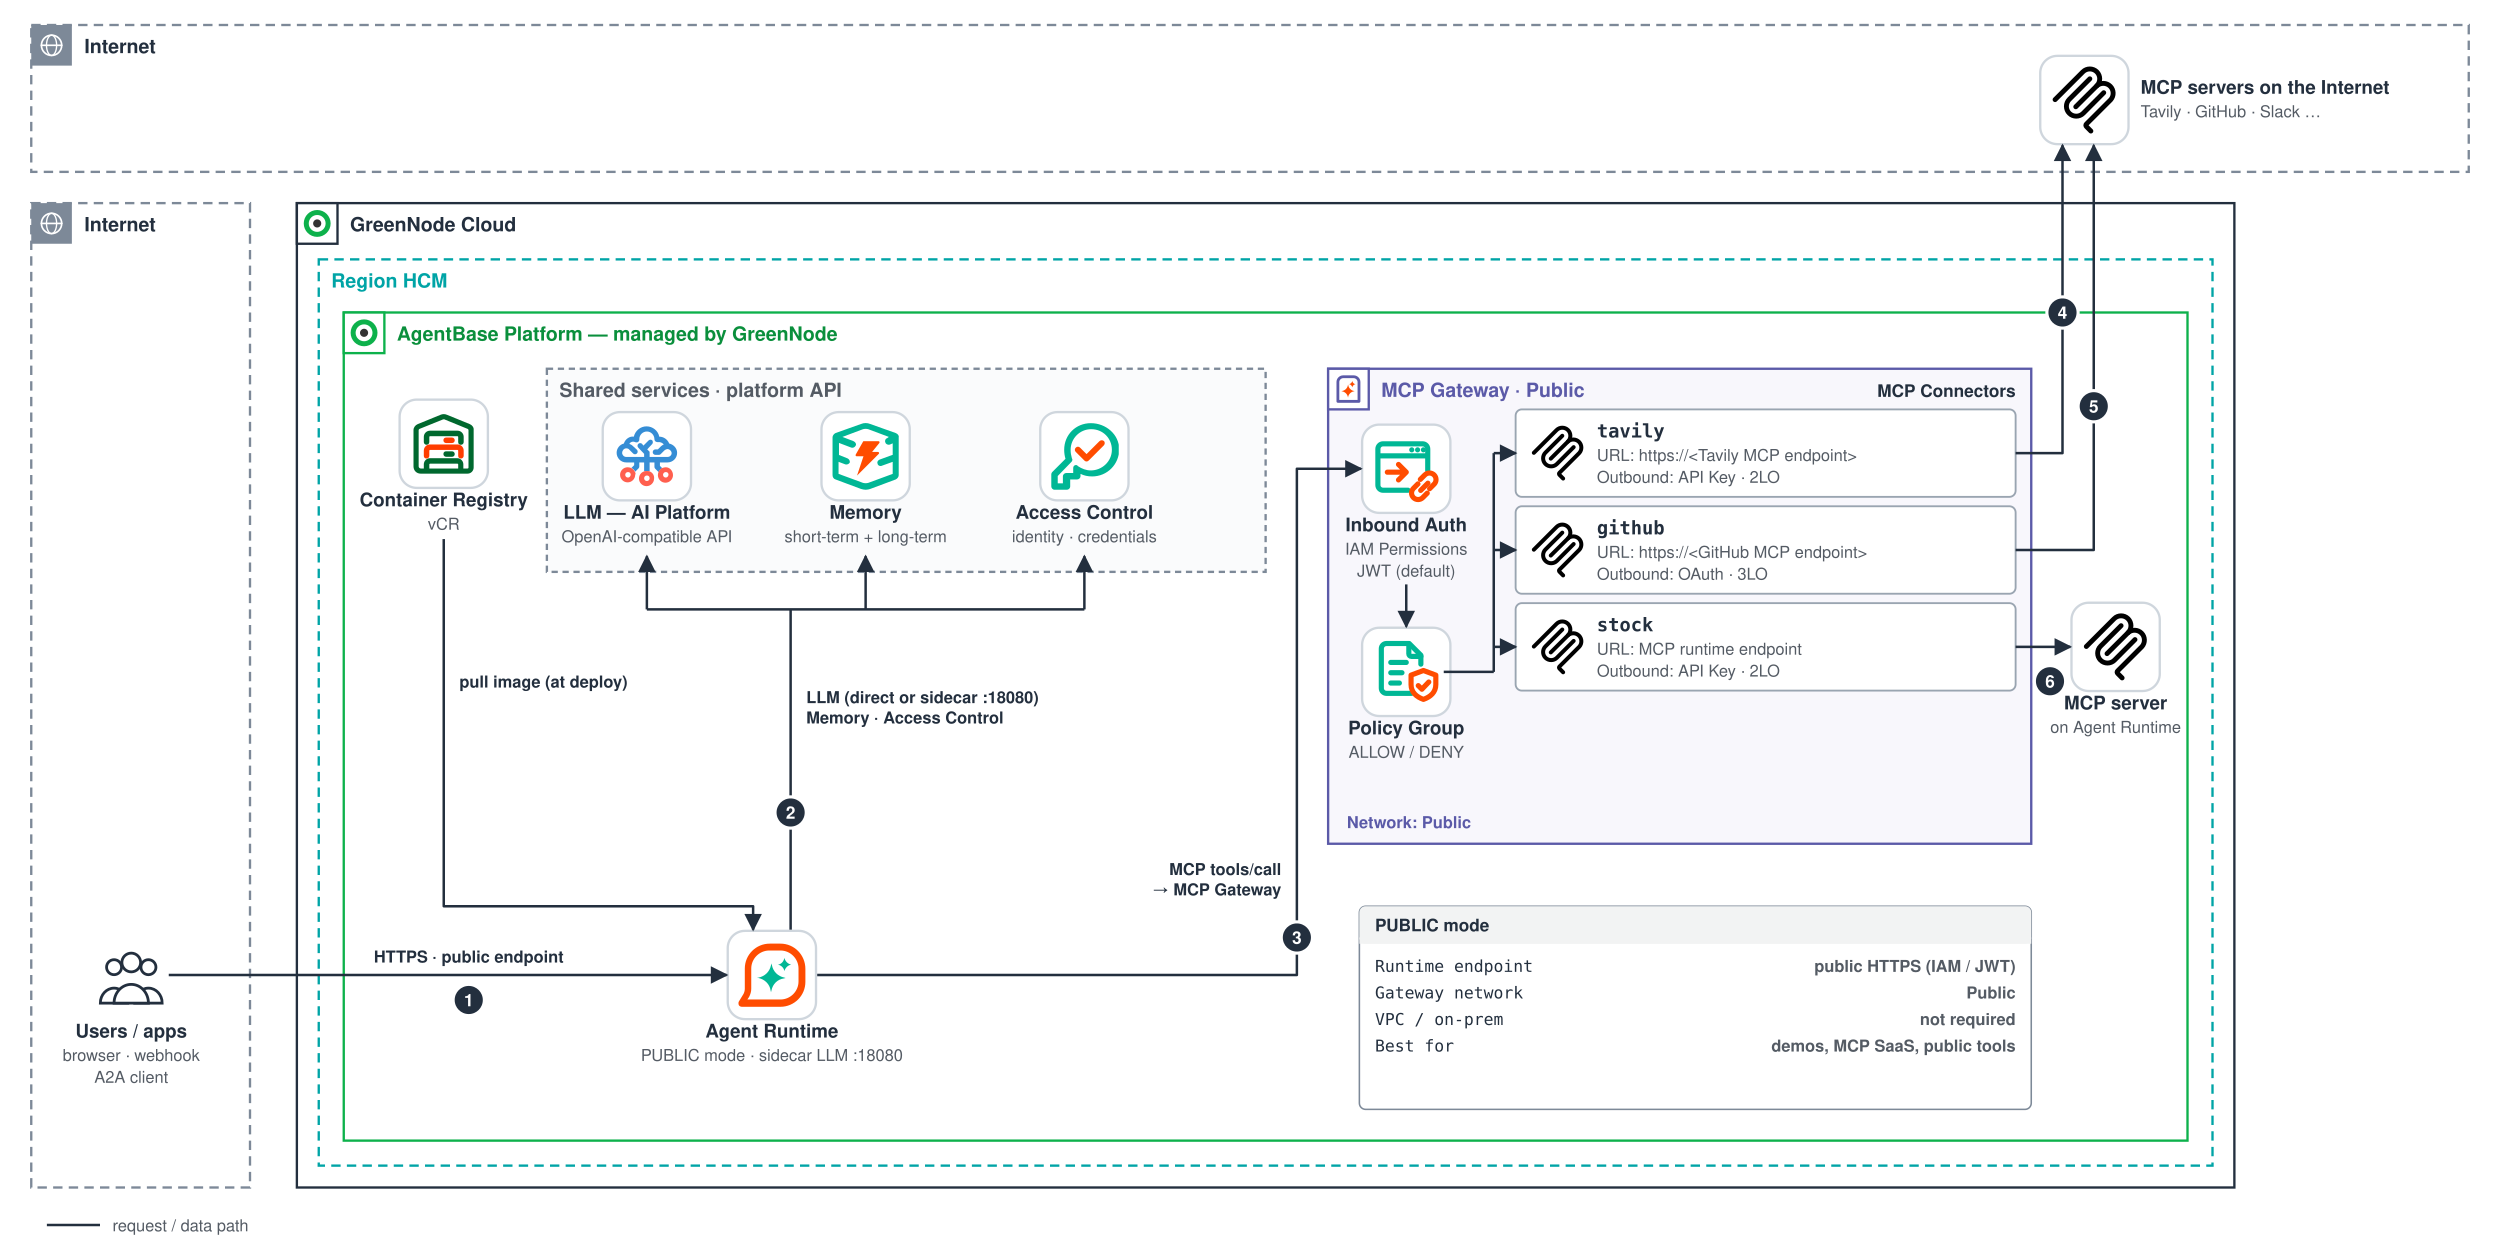
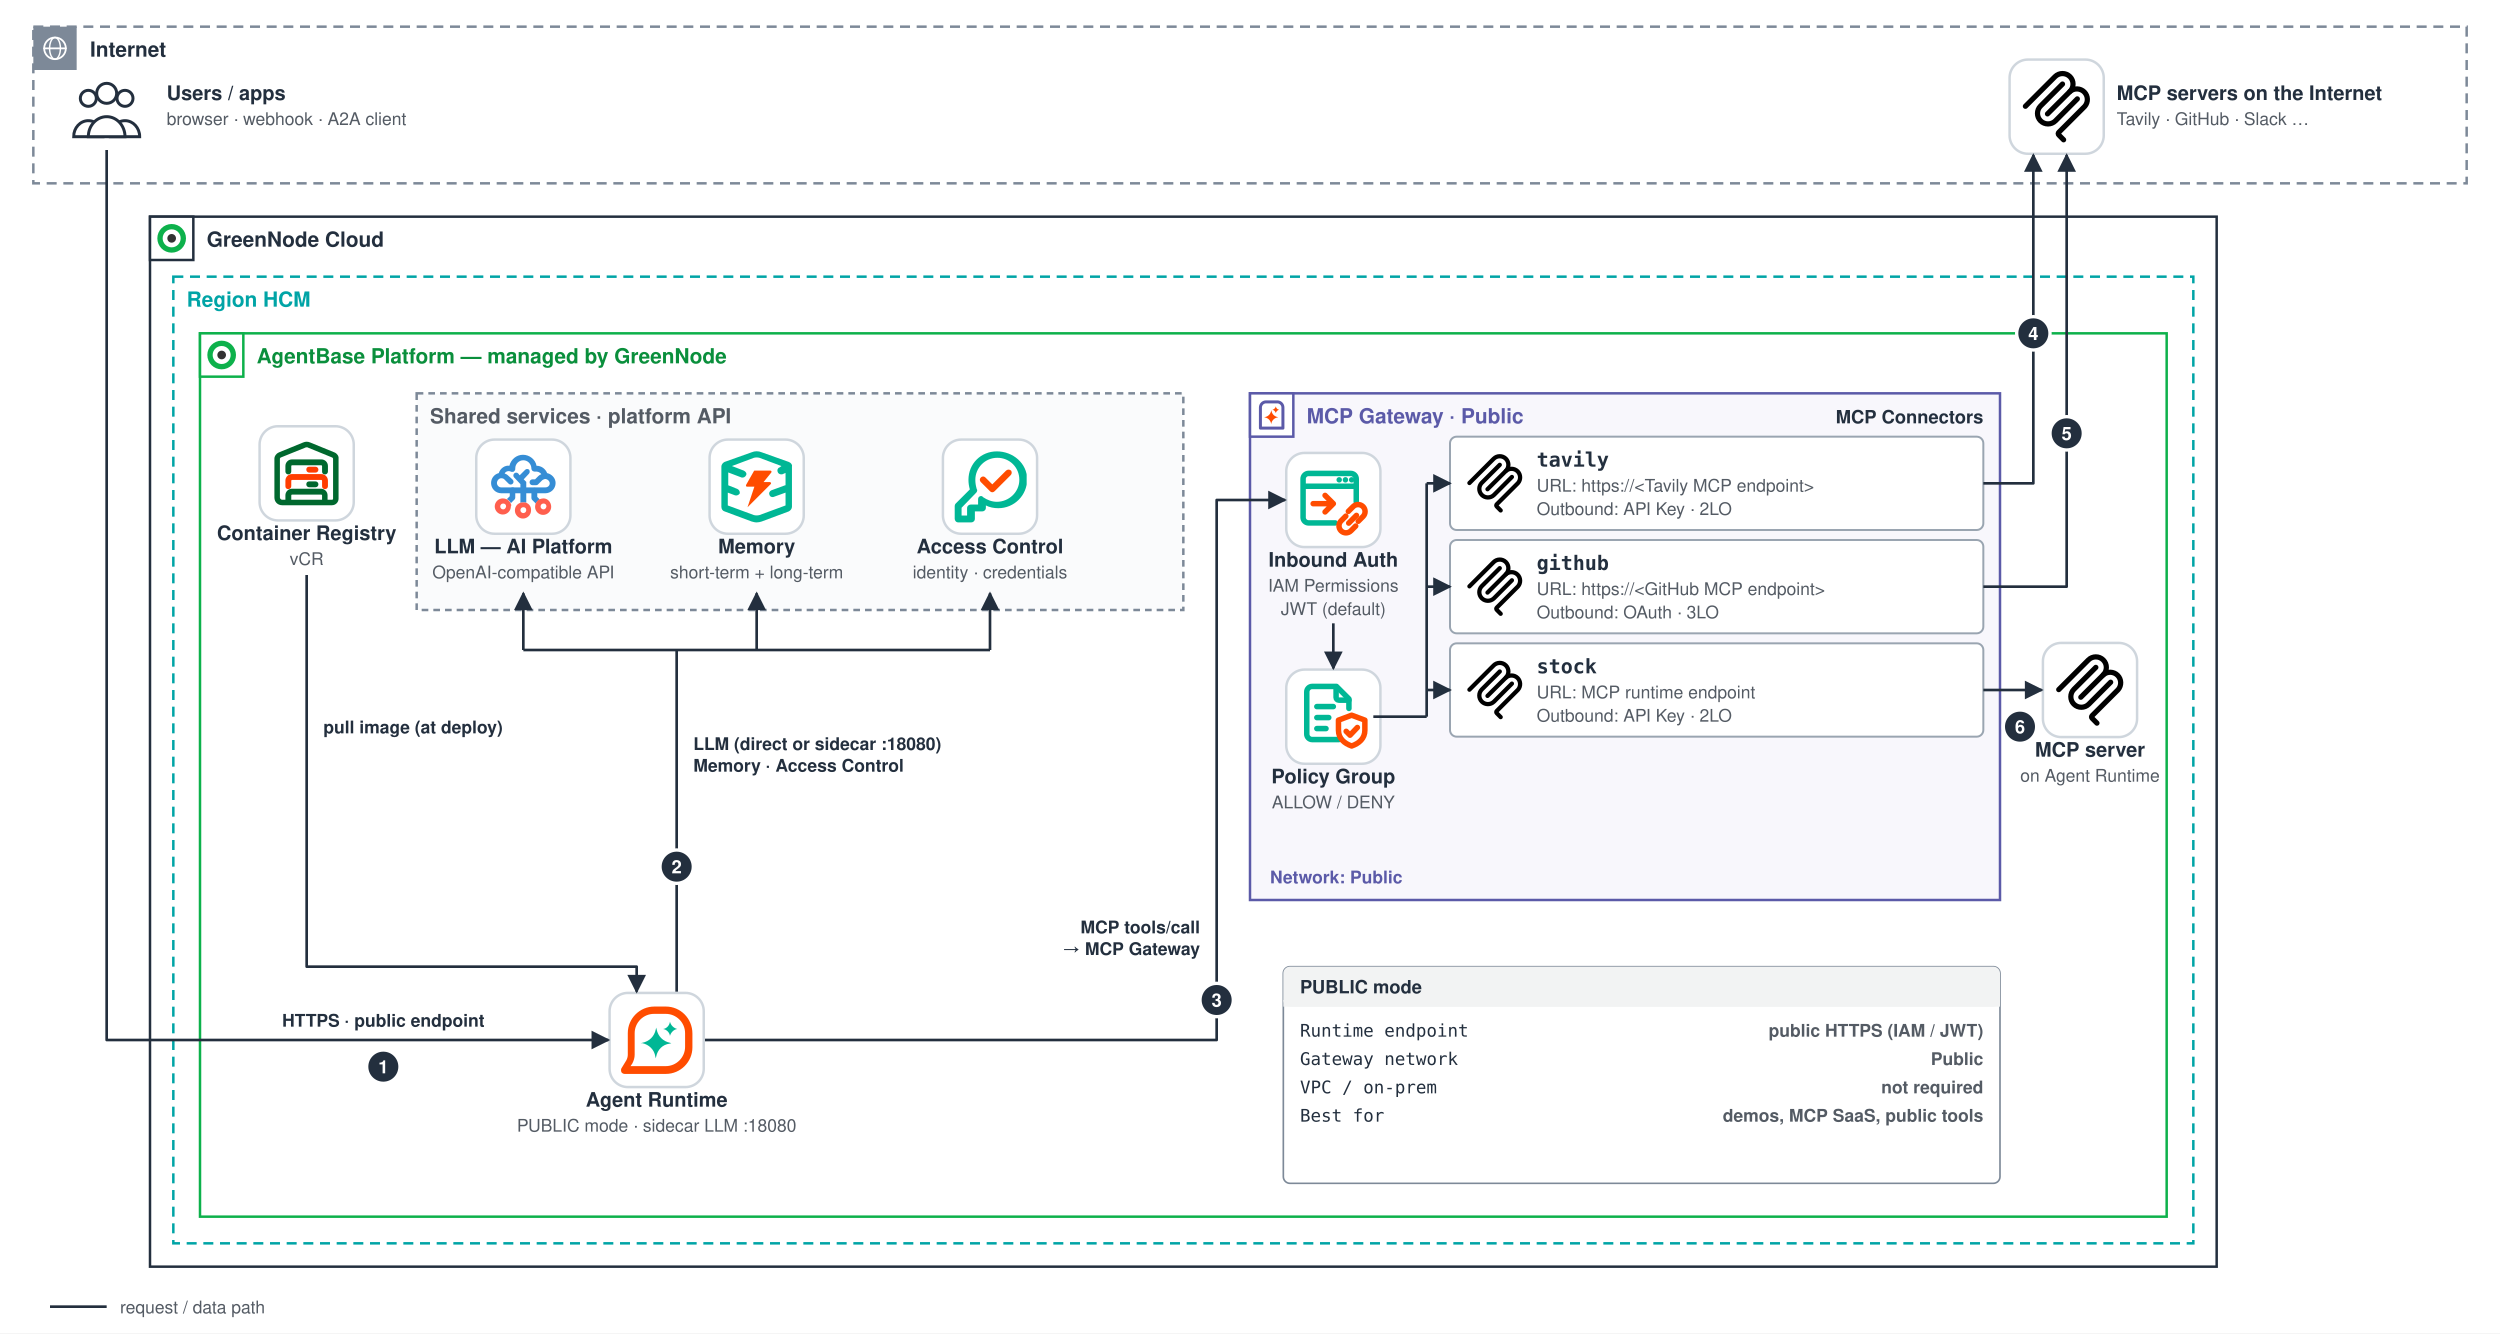
- <svg xmlns="http://www.w3.org/2000/svg" xmlns:xlink="http://www.w3.org/1999/xlink" width="1600" height="800" viewBox="0 0 1600 800" font-family="Helvetica Neue,Helvetica,Arial,sans-serif" role="img" aria-label="Public use case: Internet users call the public Agent Runtime endpoint; a Public MCP Gateway calls MCP servers on the Internet and on Agent Runtime through connectors">
-   <rect width="1600" height="800" fill="#FFFFFF" />
+ <svg xmlns="http://www.w3.org/2000/svg" xmlns:xlink="http://www.w3.org/1999/xlink" width="1500" height="800" viewBox="0 0 1500 800" font-family="Helvetica Neue,Helvetica,Arial,sans-serif" role="img" aria-label="Public use case: Internet users call the public Agent Runtime endpoint; a Public MCP Gateway calls MCP servers on the Internet and on Agent Runtime through connectors">
+   <rect width="1500" height="800" fill="#FFFFFF" />
  <defs>
    <marker id="a-ink" viewBox="0 0 10 10" refX="9" refY="5" markerWidth="7" markerHeight="7" orient="auto-start-reverse">
      <path d="M0 0L10 5L0 10z" fill="#232F3E" />
    </marker>
    <marker id="a-org" viewBox="0 0 10 10" refX="9" refY="5" markerWidth="7" markerHeight="7" orient="auto-start-reverse">
      <path d="M0 0L10 5L0 10z" fill="#FF4C00" />
    </marker>
    <marker id="a-red" viewBox="0 0 10 10" refX="9" refY="5" markerWidth="7" markerHeight="7" orient="auto-start-reverse">
      <path d="M0 0L10 5L0 10z" fill="#DD344C" />
    </marker>
    <symbol id="gn-ai" viewBox="0 0 20 20" fill="none">
      <path fill="#358DD5" d="M16.5,6.3c-0.5-1.2-1.6-2-2.9-2c-0.3-1.7-1.9-3-3.7-3c-1.8,0-3.3,1.3-3.7,3C5,4.1,3.7,5,3.3,6.3C2.1,6.6,1.2,7.7,1.2,9c0,1.5,1.2,2.8,2.8,2.8h12c1.5,0,2.8-1.2,2.8-2.8C18.8,7.7,17.8,6.6,16.5,6.3z M16,10.2H4c-0.7,0-1.2-0.6-1.2-1.2S3.3,7.7,4,7.7c0.3,0,0.7,0.1,0.9,0.4L6,9.2c0.3,0.3,0.8,0.3,1.1,0c0.3-0.3,0.3-0.8,0-1.1L5.9,7c-0.3-0.3-0.7-0.5-1-0.6C5.2,5.8,6,5.6,6.6,5.9c0.2,0.1,0.5,0.1,0.8,0c0.2-0.2,0.4-0.4,0.4-0.7c0-0.1,0-0.1,0-0.2c0-1.2,1-2.2,2.2-2.2s2.2,1,2.2,2.3c0,0.2,0.1,0.4,0.3,0.6c0.2,0.1,0.4,0.2,0.6,0.2c0.7-0.1,1.4,0.1,1.8,0.7c-0.3,0.1-0.6,0.3-0.8,0.5l-0.9,0.9h-0.7c-0.4,0-0.8,0.3-0.8,0.8c0,0.4,0.3,0.8,0.8,0.8h1c0.2,0,0.4-0.1,0.5-0.2l1.1-1.1c0.2-0.2,0.5-0.3,0.8-0.4c0,0,0,0,0,0c0.7,0,1.3,0.6,1.3,1.2S16.7,10.2,16,10.2z" />
      <path fill="#358DD5" d="M11.5,6.5L10.1,8l0.7,0.7V11c0,0.4-0.3,0.8-0.8,0.8S9.2,11.4,9.2,11V9.3L7.5,7.5c-0.3-0.3-0.3-0.8,0-1.1c0.3-0.3,0.8-0.3,1.1,0L9,6.9l1.5-1.5c0.3-0.3,0.8-0.3,1.1,0C11.8,5.8,11.8,6.2,11.5,6.5z" />
      <path fill="#358DD5" d="M10.8,11v3.4c-0.2-0.1-0.5-0.1-0.8-0.1s-0.5,0-0.8,0.1V11c0-0.4,0.3-0.8,0.8-0.8S10.8,10.6,10.8,11z" />
      <path fill="#358DD5" d="M14.5,13.5c-0.5,0.2-0.8,0.6-1.1,1.1l-1-1c-0.1-0.1-0.2-0.3-0.2-0.5v-2c0-0.4,0.3-0.8,0.8-0.8s0.8,0.3,0.8,0.8v1.7L14.5,13.5z" />
      <path fill="#358DD5" d="M7.8,11v2c0,0.2-0.1,0.4-0.2,0.5l-1,1c-0.2-0.5-0.6-0.8-1.1-1.1l0.8-0.8V11c0-0.4,0.3-0.8,0.8-0.8S7.8,10.6,7.8,11z" />
      <path fill="#FF5F4E" d="M10.8,14.4c-0.2-0.1-0.5-0.1-0.8-0.1s-0.5,0-0.8,0.1c-0.9,0.3-1.5,1.1-1.5,2.1c0,1.2,1,2.2,2.2,2.2s2.2-1,2.2-2.2C12.2,15.5,11.6,14.7,10.8,14.4z M10,17.2c-0.4,0-0.8-0.3-0.8-0.8c0-0.4,0.3-0.8,0.8-0.8s0.8,0.3,0.8,0.8C10.8,16.9,10.4,17.2,10,17.2z" />
      <path fill="#FF5F4E" d="M6.5,14.5c-0.2-0.5-0.6-0.8-1.1-1.1c-0.3-0.1-0.6-0.2-1-0.2c-1.2,0-2.2,1-2.2,2.2s1,2.2,2.2,2.2s2.2-1,2.2-2.2C6.8,15.1,6.7,14.8,6.5,14.5z M4.5,16.2c-0.4,0-0.8-0.3-0.8-0.8c0-0.4,0.3-0.8,0.8-0.8s0.8,0.3,0.8,0.8C5.2,15.9,4.9,16.2,4.5,16.2z" />
      <path fill="#FF5F4E" d="M15.5,13.2c-0.3,0-0.7,0.1-1,0.2c-0.5,0.2-0.8,0.6-1.1,1.1c-0.1,0.3-0.2,0.6-0.2,1c0,1.2,1,2.2,2.2,2.2s2.2-1,2.2-2.2S16.7,13.2,15.5,13.2z M15.5,16.2c-0.4,0-0.8-0.3-0.8-0.8c0-0.4,0.3-0.8,0.8-0.8s0.8,0.3,0.8,0.8C16.2,15.9,15.9,16.2,15.5,16.2z" />
    </symbol>
    <symbol id="gn-cr" viewBox="0 0 20 20" fill="none">
      <path fill="#00682E" d="M17.6,4.3L11,1.6c-0.7-0.3-1.3-0.3-2,0L2.4,4.3C1.7,4.6,1.2,5.3,1.2,6v10.6c0,1.2,0.9,2.1,2.1,2.1h13.6c1,0,1.8-0.8,1.8-1.8V6C18.8,5.3,18.3,4.6,17.6,4.3z M14.2,17.2H5.8V16c0-0.1,0.1-0.2,0.2-0.2h8c0.1,0,0.2,0.1,0.2,0.2V17.2z M17.2,16.9c0,0.2-0.1,0.3-0.3,0.3h-1.2V16c0-1-0.8-1.8-1.8-1.8H6c-1,0-1.8,0.8-1.8,1.8v1.2H3.3c-0.3,0-0.6-0.3-0.6-0.6V6c0-0.1,0.1-0.2,0.2-0.3L9.6,3C9.7,2.9,9.9,2.9,10,2.9c0.2,0,0.3,0,0.4,0.1l6.6,2.7c0.1,0.1,0.2,0.2,0.2,0.3V16.9z" />
      <path fill="#FF3D00" d="M13.2,9c0,0.4-0.3,0.8-0.8,0.8h-1.7c-0.4,0-0.8-0.3-0.8-0.8s0.3-0.8,0.8-0.8h1.7C12.9,8.2,13.2,8.6,13.2,9z" />
      <path fill="#00682E" d="M13.2,13c0,0.4-0.3,0.8-0.8,0.8h-1.7c-0.4,0-0.8-0.3-0.8-0.8s0.3-0.8,0.8-0.8h1.7C12.9,12.2,13.2,12.6,13.2,13z" />
      <path fill="#00682E" d="M15.8,8v1.5c0,0.4-0.3,0.8-0.8,0.8s-0.8-0.3-0.8-0.8V8c0-0.1-0.1-0.2-0.2-0.2H6C5.9,7.8,5.8,7.9,5.8,8v1.5c0,0.4-0.3,0.8-0.8,0.8S4.2,9.9,4.2,9.5V8C4.2,7,5,6.2,6,6.2h8C15,6.2,15.8,7,15.8,8z" />
      <path fill="#FF3D00" d="M15.8,12v1.5c0,0.4-0.3,0.8-0.8,0.8s-0.8-0.3-0.8-0.8V12c0-0.1-0.1-0.2-0.2-0.2H6c-0.1,0-0.2,0.1-0.2,0.2v1.5c0,0.4-0.3,0.8-0.8,0.8s-0.8-0.3-0.8-0.8V12c0-1,0.8-1.8,1.8-1.8h8C15,10.2,15.8,11,15.8,12z" />
    </symbol>
    <symbol id="mcp" viewBox="60 20 1800 1800" fill="none">
      <g stroke="#000000" stroke-width="128" stroke-linecap="round" stroke-linejoin="round">
        <path d="M193 910L920 183A258 258 0 0 1 1286 548L735 1097" />
        <path d="M1103 365L565 903A258 258 0 0 0 930 1268L1467 729" />
        <path d="M1286 548A258 258 0 0 1 1650 912L1015 1547Q980 1582 1015 1617L1130 1733" />
      </g>
    </symbol>
    <symbol id="agent-runtime" viewBox="0 0 16 16" fill="none">
      <path fill="#FF4C00" d="M10,0.7H7.5c-3.2,0-5.8,2.6-5.8,5.8v4.7c0,0.4-0.1,0.8-0.3,1.2l-1.1,1.8c-0.1,0.2-0.1,0.5,0,0.8c0.1,0.2,0.4,0.4,0.7,0.4h9c3.2,0,5.8-2.6,5.8-5.8v-3C15.8,3.3,13.2,0.7,10,0.7z M14.2,9.5c0,2.3-1.9,4.2-4.2,4.2H2.3l0.4-0.6c0.3-0.6,0.5-1.2,0.5-1.9V6.5c0-2.3,1.9-4.2,4.2-4.2H10c2.3,0,4.2,1.9,4.2,4.2V9.5z" />
      <path fill="#00B795" d="M11.2,8.7l-0.4,0.1C9.3,9,8.2,10.1,7.9,11.6L7.8,12l-0.1-0.4C7.5,10.1,6.3,9,4.9,8.7L4.5,8.7l0.4-0.1c1.5-0.3,2.6-1.4,2.9-2.9l0.1-0.4l0.1,0.4c0.3,1.5,1.4,2.6,2.9,2.9L11.2,8.7z" />
      <path fill="#00B795" d="M12.5,5.6c-0.8,0.1-1.4,0.8-1.6,1.5c-0.1-0.8-0.8-1.4-1.5-1.5c0.8-0.1,1.4-0.8,1.5-1.6C11.1,4.8,11.7,5.4,12.5,5.6z" />
    </symbol>
    <symbol id="policy" viewBox="0 0 20 20" fill="none">
      <path d="M11.5 16.25H4.25c-0.83 0-1.5-0.67-1.5-1.5V3.25c0-0.83 0.67-1.5 1.5-1.5h6.6l3.4 3.4v2.6" stroke="#00B795" stroke-width="1.5" stroke-linecap="round" stroke-linejoin="round" />
      <path d="M10.75 1.9v2.85c0 0.41 0.34 0.75 0.75 0.75h2.75" stroke="#00B795" stroke-width="1.5" stroke-linecap="round" stroke-linejoin="round" />
      <path d="M5.5 7.25h4.5M5.5 10.25h3.25M5.5 13.25h2.5" stroke="#00B795" stroke-width="1.5" stroke-linecap="round" />
      <path d="M15 9.6l3.6 1.35v2.75c0 2.25-1.6 3.6-3.6 4.3c-2-0.7-3.6-2.05-3.6-4.3v-2.75z" fill="#FFFFFF" stroke="#FF4C00" stroke-width="1.5" stroke-linejoin="round" />
      <path d="M13.5 14l1.05 1.05l2-2.1" stroke="#FF4C00" stroke-width="1.5" stroke-linecap="round" stroke-linejoin="round" />
    </symbol>
    <symbol id="mcp-gateway" viewBox="0 0 16 16" fill="none">
      <path fill="#5B5AA8" d="M11,0.2H5C2.9,0.2,1.2,1.9,1.2,4v11c0,0.4,0.3,0.8,0.8,0.8h12c0.4,0,0.8-0.3,0.8-0.8V4C14.8,1.9,13.1,0.2,11,0.2z M13.2,14.2H2.8V4c0-1.2,1-2.2,2.2-2.2h6c1.2,0,2.2,1,2.2,2.2V14.2z" />
      <path fill="#FF4C00" d="M11.5,9.2l-0.4,0.1c-1.7,0.3-3,1.6-3.3,3.3L7.8,13l-0.1-0.4c-0.3-1.7-1.6-3-3.3-3.3L4,9.2l0.4-0.1c1.7-0.3,3-1.6,3.3-3.3l0.1-0.4l0.1,0.4c0.3,1.7,1.6,3,3.3,3.3L11.5,9.2z" />
      <path fill="#FF4C00" d="M12,5.2c-0.9,0.2-1.6,0.9-1.8,1.8c-0.2-0.9-0.9-1.6-1.8-1.8c0.9-0.2,1.6-0.9,1.8-1.8C10.4,4.4,11.1,5.1,12,5.2z" />
    </symbol>
    <symbol id="inbound-auth" viewBox="0 0 20 20" fill="none">
      <path d="M16.25 10.5V4.25c0-0.83-0.67-1.5-1.5-1.5H3.25c-0.83 0-1.5 0.67-1.5 1.5v10.5c0 0.83 0.67 1.5 1.5 1.5h7.25" stroke="#00B795" stroke-width="1.5" stroke-linecap="round" stroke-linejoin="round" />
      <path d="M1.75 6.25h14.5" stroke="#00B795" stroke-width="1.5" />
      <circle cx="11.6" cy="4.5" r="0.75" fill="#00B795" />
      <circle cx="13.3" cy="4.5" r="0.75" fill="#00B795" />
      <circle cx="15" cy="4.5" r="0.75" fill="#00B795" />
      <path d="M4.5 11h5.25M7.75 8.75L10 11l-2.25 2.25" stroke="#FF4C00" stroke-width="1.5" stroke-linecap="round" stroke-linejoin="round" />
      <g stroke="#FF4C00" stroke-width="1.5" stroke-linecap="round">
        <path d="M14.1 13.1l1.3-1.3a1.9 1.9 0 0 1 2.7 2.7l-1.3 1.3" />
        <path d="M16.1 17.1l-1.3 1.3a1.9 1.9 0 0 1 -2.7-2.7l1.3-1.3" />
        <path d="M14.2 16.3l2.1-2.1" />
      </g>
    </symbol>
    <symbol id="access-control" viewBox="0 0 16 16" fill="none">
      <path fill="#00B795" d="M9.5,0.3C6,0.3,3.3,3,3.3,6.5c0,0.7,0.1,1.4,0.3,2.1l-3.1,3.1c-0.1,0.1-0.2,0.3-0.2,0.5V15c0,0.4,0.3,0.8,0.8,0.8h2.8c0.4,0,0.8-0.3,0.8-0.8v-1.6h1.6c0.4,0,0.8-0.3,0.8-0.8v-0.5c0.8,0.4,1.7,0.6,2.7,0.6c3.5,0,6.3-2.8,6.3-6.3S13,0.3,9.5,0.3z M9.5,11.3c-1.1,0-2.1-0.4-3-1C6.3,10,6,10,5.8,10.1c-0.3,0.1-0.4,0.4-0.4,0.7v1.1H3.8c-0.4,0-0.8,0.3-0.8,0.8v1.6H1.8v-1.7L5,9.3c0.2-0.2,0.3-0.6,0.1-0.8C4.9,7.8,4.8,7.2,4.8,6.5c0-2.6,2.1-4.8,4.8-4.8s4.8,2.1,4.8,4.8S12.1,11.3,9.5,11.3z" />
      <path fill="#FF4C00" d="M12.5,5.5L9,9C8.7,9.3,8.3,9.3,8,9L6,7C5.7,6.7,5.7,6.3,6,6C6.3,5.7,6.7,5.7,7,6l1.5,1.5l3-3c0.3-0.3,0.8-0.3,1.1,0C12.8,4.8,12.8,5.2,12.5,5.5z" />
    </symbol>
    <symbol id="memory" viewBox="0 0 16 16" fill="none">
      <path fill="#00B795" d="M15,2.6L9.1,0.5c-0.7-0.3-1.5-0.3-2.2,0L1,2.6c-0.4,0.2-0.7,0.6-0.7,1v8.8c0,0.5,0.3,0.9,0.7,1l5.9,2.2c0.4,0.1,0.7,0.2,1.1,0.2s0.8-0.1,1.1-0.2l5.9-2.2c0.4-0.2,0.7-0.6,0.7-1V3.6C15.8,3.2,15.5,2.8,15,2.6z M14.2,7.7l-3,1.1c-0.4,0.2-0.6,0.6-0.4,1c0.1,0.4,0.6,0.6,1,0.4l2.5-0.9v2.8l-5.7,2.1c-0.4,0.1-0.8,0.1-1.2,0l-5.7-2.1V9.3l1.6,0.6c0.4,0.1,0.8-0.1,1-0.4c0.1-0.4-0.1-0.8-0.5-1L1.8,7.7V4.9L4.7,6c0.4,0.1,0.8-0.1,1-0.5s-0.1-0.8-0.5-1l-2.6-1l4.8-1.8c0.4-0.1,0.8-0.1,1.2,0l4.8,1.8L13,3.8c-0.4,0.1-0.6,0.6-0.4,1c0.1,0.4,0.6,0.6,1,0.5l0.7-0.3V7.7z" />
      <path fill="#FF4C00" d="M11.2,4.9L9.5,7h1.4c0.2,0,0.3,0.3,0.2,0.4L6,12.5L7.5,8H5.9C5.7,8,5.6,7.8,5.7,7.6l1.7-3c0-0.1,0.1-0.1,0.2-0.1H11C11.2,4.5,11.3,4.7,11.2,4.9z" />
    </symbol>
  </defs>
-   <rect x="20" y="16" width="1560" height="94" fill="none" stroke="#7D8998" stroke-width="1.5" stroke-dasharray="6 4" />
+   <rect x="20" y="16" width="1460" height="94" fill="none" stroke="#7D8998" stroke-width="1.5" stroke-dasharray="6 4" />
  <rect x="20" y="16" width="26" height="26" fill="#7D8998" />
  <g transform="translate(20 16) scale(0.5417)">
    <circle cx="24" cy="24" r="12" fill="none" stroke="#FFFFFF" stroke-width="2" />
    <path d="M12 24h24" fill="none" stroke="#FFFFFF" stroke-width="2" stroke-linecap="round" stroke-linejoin="round" />
    <path d="M24 12a6 12 0 0 0 0 24a6 12 0 0 0 0 -24" fill="none" stroke="#FFFFFF" stroke-width="1.6" stroke-linecap="round" stroke-linejoin="round" />
  </g>
  <text x="54" y="34" font-size="12.5" font-weight="700" fill="#232F3E" text-anchor="start">Internet</text>
-   <rect x="20" y="130" width="140" height="630" fill="none" stroke="#7D8998" stroke-width="1.5" stroke-dasharray="6 4" />
-   <rect x="20" y="130" width="26" height="26" fill="#7D8998" />
-   <g transform="translate(20 130) scale(0.5417)">
-     <circle cx="24" cy="24" r="12" fill="none" stroke="#FFFFFF" stroke-width="2" />
-     <path d="M12 24h24" fill="none" stroke="#FFFFFF" stroke-width="2" stroke-linecap="round" stroke-linejoin="round" />
-     <path d="M24 12a6 12 0 0 0 0 24a6 12 0 0 0 0 -24" fill="none" stroke="#FFFFFF" stroke-width="1.6" stroke-linecap="round" stroke-linejoin="round" />
-   </g>
-   <text x="54" y="148" font-size="12.5" font-weight="700" fill="#232F3E" text-anchor="start">Internet</text>
-   <circle cx="73" cy="619" r="4.8" fill="#FFFFFF" stroke="#232F3E" stroke-width="1.8" />
-   <path d="M64.2 642a8.8 9.6 0 0 1 17.6 0z" fill="#FFFFFF" stroke="#232F3E" stroke-width="1.8" />
-   <circle cx="95" cy="619" r="4.8" fill="#FFFFFF" stroke="#232F3E" stroke-width="1.8" />
-   <path d="M86.2 642a8.8 9.6 0 0 1 17.6 0z" fill="#FFFFFF" stroke="#232F3E" stroke-width="1.8" />
-   <circle cx="84" cy="616" r="6.0" fill="#FFFFFF" stroke="#232F3E" stroke-width="1.8" />
-   <path d="M73.0 642a11.0 12.0 0 0 1 22.0 0z" fill="#FFFFFF" stroke="#232F3E" stroke-width="1.8" />
-   <text x="84" y="664" font-size="12" font-weight="700" fill="#232F3E" text-anchor="middle">Users / apps</text>
-   <text x="84" y="679" font-size="10.5" font-weight="400" fill="#545B64" text-anchor="middle">browser · webhook</text>
-   <text x="84" y="693" font-size="10.5" font-weight="400" fill="#545B64" text-anchor="middle">A2A client</text>
-   <g transform="translate(170 0)">
+   <circle cx="53" cy="59" r="4.8" fill="#FFFFFF" stroke="#232F3E" stroke-width="1.8" />
+   <path d="M44.2 82a8.8 9.6 0 0 1 17.6 0z" fill="#FFFFFF" stroke="#232F3E" stroke-width="1.8" />
+   <circle cx="75" cy="59" r="4.8" fill="#FFFFFF" stroke="#232F3E" stroke-width="1.8" />
+   <path d="M66.2 82a8.8 9.6 0 0 1 17.6 0z" fill="#FFFFFF" stroke="#232F3E" stroke-width="1.8" />
+   <circle cx="64" cy="56" r="6.0" fill="#FFFFFF" stroke="#232F3E" stroke-width="1.8" />
+   <path d="M53.0 82a11.0 12.0 0 0 1 22.0 0z" fill="#FFFFFF" stroke="#232F3E" stroke-width="1.8" />
+   <text x="100" y="60" font-size="12" font-weight="700" fill="#232F3E" text-anchor="start">Users / apps</text>
+   <text x="100" y="75.0" font-size="10.5" font-weight="400" fill="#545B64" text-anchor="start">browser · webhook · A2A client</text>
+   <g transform="translate(70 0)">
    <rect x="1135.75" y="35.75" width="56.5" height="56.5" rx="11" fill="#FFFFFF" stroke="#CFD6DD" stroke-width="1.5" />
    <use href="#mcp" xlink:href="#mcp" x="1142" y="42" width="44" height="44" />
    <text x="1200" y="60" font-size="12" font-weight="700" fill="#232F3E" text-anchor="start">MCP servers on the Internet</text>
    <text x="1200" y="75.0" font-size="10.5" font-weight="400" fill="#545B64" text-anchor="start">Tavily · GitHub · Slack …</text>
    <rect x="20" y="130" width="1240" height="630" fill="none" stroke="#232F3E" stroke-width="1.5" />
    <rect x="20" y="130" width="26" height="26" fill="#FFFFFF" stroke="#232F3E" stroke-width="1.5" />
    <circle cx="33" cy="143" r="7" fill="none" stroke="#0DB14B" stroke-width="3.2" />
    <circle cx="33" cy="143" r="2.6" fill="#333333" />
    <text x="54" y="148" font-size="12.5" font-weight="700" fill="#232F3E" text-anchor="start">GreenNode Cloud</text>
    <rect x="34" y="166" width="1212" height="580" fill="none" stroke="#00A4A6" stroke-width="1.5" stroke-dasharray="6 4" />
    <text x="42" y="184" font-size="12.5" font-weight="700" fill="#00A4A6" text-anchor="start">Region HCM</text>
    <rect x="50" y="200" width="1180" height="530" fill="none" stroke="#0DB14B" stroke-width="1.5" />
    <rect x="50" y="200" width="26" height="26" fill="#FFFFFF" stroke="#0DB14B" stroke-width="1.5" />
    <circle cx="63" cy="213" r="7" fill="none" stroke="#0DB14B" stroke-width="3.2" />
    <circle cx="63" cy="213" r="2.6" fill="#333333" />
    <text x="84" y="218" font-size="12.5" font-weight="700" fill="#0A8F3C" text-anchor="start">AgentBase Platform — managed by GreenNode</text>
    <rect x="85.75" y="255.75" width="56.5" height="56.5" rx="11" fill="#FFFFFF" stroke="#CFD6DD" stroke-width="1.5" />
    <use href="#gn-cr" xlink:href="#gn-cr" x="92" y="262" width="44" height="44" />
    <text x="114" y="324" font-size="12" font-weight="700" fill="#232F3E" text-anchor="middle">Container Registry</text>
    <text x="114" y="339" font-size="10.5" font-weight="400" fill="#545B64" text-anchor="middle">vCR</text>
    <rect x="180" y="236" width="460" height="130" fill="#FAFBFC" stroke="#7D8998" stroke-width="1.5" stroke-dasharray="4 3" />
    <text x="188" y="254" font-size="12.5" font-weight="700" fill="#545B64" text-anchor="start">Shared services · platform API</text>
    <rect x="215.75" y="263.75" width="56.5" height="56.5" rx="11" fill="#FFFFFF" stroke="#CFD6DD" stroke-width="1.5" />
    <use href="#gn-ai" xlink:href="#gn-ai" x="222" y="270" width="44" height="44" />
    <text x="244" y="332" font-size="12" font-weight="700" fill="#232F3E" text-anchor="middle">LLM — AI Platform</text>
    <text x="244" y="347" font-size="10.5" font-weight="400" fill="#545B64" text-anchor="middle">OpenAI-compatible API</text>
    <rect x="355.75" y="263.75" width="56.5" height="56.5" rx="11" fill="#FFFFFF" stroke="#CFD6DD" stroke-width="1.5" />
    <use href="#memory" xlink:href="#memory" x="362" y="270" width="44" height="44" />
    <text x="384" y="332" font-size="12" font-weight="700" fill="#232F3E" text-anchor="middle">Memory</text>
    <text x="384" y="347" font-size="10.5" font-weight="400" fill="#545B64" text-anchor="middle">short-term + long-term</text>
    <rect x="495.75" y="263.75" width="56.5" height="56.5" rx="11" fill="#FFFFFF" stroke="#CFD6DD" stroke-width="1.5" />
    <use href="#access-control" xlink:href="#access-control" x="502" y="270" width="44" height="44" />
    <text x="524" y="332" font-size="12" font-weight="700" fill="#232F3E" text-anchor="middle">Access Control</text>
    <text x="524" y="347" font-size="10.5" font-weight="400" fill="#545B64" text-anchor="middle">identity · credentials</text>
    <rect x="680" y="236" width="450" height="304" fill="#F8F7FC" stroke="#5B5AA8" stroke-width="1.5" />
    <rect x="680" y="236" width="26" height="26" fill="#FFFFFF" stroke="#5B5AA8" stroke-width="1.5" />
    <use href="#mcp-gateway" xlink:href="#mcp-gateway" x="684" y="240" width="18" height="18" />
    <text x="714" y="254" font-size="12.5" font-weight="700" fill="#5B5AA8" text-anchor="start">MCP Gateway · Public</text>
    <text x="1120" y="254" font-size="11" font-weight="700" fill="#232F3E" text-anchor="end">MCP Connectors</text>
    <rect x="701.75" y="271.75" width="56.5" height="56.5" rx="11" fill="#FFFFFF" stroke="#CFD6DD" stroke-width="1.5" />
    <use href="#inbound-auth" xlink:href="#inbound-auth" x="708" y="278" width="44" height="44" />
    <text x="730" y="340" font-size="12" font-weight="700" fill="#232F3E" text-anchor="middle">Inbound Auth</text>
    <text x="730" y="355" font-size="10.5" font-weight="400" fill="#545B64" text-anchor="middle">IAM Permissions</text>
    <text x="730" y="369" font-size="10.5" font-weight="400" fill="#545B64" text-anchor="middle">JWT (default)</text>
    <rect x="701.75" y="401.75" width="56.5" height="56.5" rx="11" fill="#FFFFFF" stroke="#CFD6DD" stroke-width="1.5" />
    <use href="#policy" xlink:href="#policy" x="708" y="408" width="44" height="44" />
    <text x="730" y="470" font-size="12" font-weight="700" fill="#232F3E" text-anchor="middle">Policy Group</text>
    <text x="730" y="485" font-size="10.5" font-weight="400" fill="#545B64" text-anchor="middle">ALLOW / DENY</text>
    <polyline points="730,374 730,401" fill="none" stroke="#232F3E" stroke-width="1.6" stroke-linejoin="round" marker-end="url(#a-ink)" />
    <text x="692" y="530" font-size="10.5" font-weight="600" fill="#5B5AA8" text-anchor="start">Network: Public</text>
    <rect x="800" y="262" width="320" height="56" rx="4" fill="#FFFFFF" stroke="#9AA5B1" stroke-width="1.2" />
    <use href="#mcp" xlink:href="#mcp" x="809" y="272" width="36" height="36" />
    <text x="852" y="280" font-size="12" font-weight="700" fill="#232F3E" font-family="Menlo,Consolas,monospace">tavily</text>
    <text x="852" y="295" font-size="10.5" font-weight="400" fill="#545B64" text-anchor="start">URL: https://&lt;Tavily MCP endpoint&gt;</text>
    <text x="852" y="309" font-size="10.5" font-weight="400" fill="#545B64" text-anchor="start">Outbound: API Key · 2LO</text>
    <rect x="800" y="324" width="320" height="56" rx="4" fill="#FFFFFF" stroke="#9AA5B1" stroke-width="1.2" />
    <use href="#mcp" xlink:href="#mcp" x="809" y="334" width="36" height="36" />
    <text x="852" y="342" font-size="12" font-weight="700" fill="#232F3E" font-family="Menlo,Consolas,monospace">github</text>
    <text x="852" y="357" font-size="10.5" font-weight="400" fill="#545B64" text-anchor="start">URL: https://&lt;GitHub MCP endpoint&gt;</text>
    <text x="852" y="371" font-size="10.5" font-weight="400" fill="#545B64" text-anchor="start">Outbound: OAuth · 3LO</text>
    <rect x="800" y="386" width="320" height="56" rx="4" fill="#FFFFFF" stroke="#9AA5B1" stroke-width="1.2" />
    <use href="#mcp" xlink:href="#mcp" x="809" y="396" width="36" height="36" />
    <text x="852" y="404" font-size="12" font-weight="700" fill="#232F3E" font-family="Menlo,Consolas,monospace">stock</text>
    <text x="852" y="419" font-size="10.5" font-weight="400" fill="#545B64" text-anchor="start">URL: MCP runtime endpoint</text>
    <text x="852" y="433" font-size="10.5" font-weight="400" fill="#545B64" text-anchor="start">Outbound: API Key · 2LO</text>
    <polyline points="754,430 786,430" fill="none" stroke="#232F3E" stroke-width="1.6" />
    <polyline points="786,290 786,430" fill="none" stroke="#232F3E" stroke-width="1.6" />
    <polyline points="786,290 800,290" fill="none" stroke="#232F3E" stroke-width="1.6" stroke-linejoin="round" marker-end="url(#a-ink)" />
    <polyline points="786,352 800,352" fill="none" stroke="#232F3E" stroke-width="1.6" stroke-linejoin="round" marker-end="url(#a-ink)" />
    <polyline points="786,414 800,414" fill="none" stroke="#232F3E" stroke-width="1.6" stroke-linejoin="round" marker-end="url(#a-ink)" />
    <rect x="1155.75" y="385.75" width="56.5" height="56.5" rx="11" fill="#FFFFFF" stroke="#CFD6DD" stroke-width="1.5" />
    <use href="#mcp" xlink:href="#mcp" x="1162" y="392" width="44" height="44" />
    <text x="1184" y="454" font-size="12" font-weight="700" fill="#232F3E" text-anchor="middle">MCP server</text>
    <text x="1184" y="469" font-size="10.5" font-weight="400" fill="#545B64" text-anchor="middle">on Agent Runtime</text>
    <rect x="295.75" y="595.75" width="56.5" height="56.5" rx="11" fill="#FFFFFF" stroke="#CFD6DD" stroke-width="1.5" />
    <use href="#agent-runtime" xlink:href="#agent-runtime" x="302" y="602" width="44" height="44" />
    <text x="324" y="664" font-size="12" font-weight="700" fill="#232F3E" text-anchor="middle">Agent Runtime</text>
    <text x="324" y="679" font-size="10.5" font-weight="400" fill="#545B64" text-anchor="middle">PUBLIC mode · sidecar LLM :18080</text>
    <rect x="700" y="580" width="430" height="130" rx="4" fill="#FFFFFF" stroke="#7D8998" stroke-width="1" />
    <rect x="700" y="580" width="430" height="24" rx="4" fill="#F2F3F3" />
    <rect x="700" y="600" width="430" height="4" fill="#F2F3F3" />
    <text x="710" y="596" font-size="11" font-weight="700" fill="#232F3E" text-anchor="start">PUBLIC mode</text>
    <text x="710" y="622" font-size="10.5" fill="#232F3E" font-family="Menlo,Consolas,monospace">Runtime endpoint</text>
    <text x="1120" y="622" font-size="10.5" font-weight="600" fill="#545B64" text-anchor="end">public HTTPS (IAM / JWT)</text>
    <text x="710" y="639" font-size="10.5" fill="#232F3E" font-family="Menlo,Consolas,monospace">Gateway network</text>
    <text x="1120" y="639" font-size="10.5" font-weight="600" fill="#545B64" text-anchor="end">Public</text>
    <text x="710" y="656" font-size="10.5" fill="#232F3E" font-family="Menlo,Consolas,monospace">VPC / on-prem</text>
    <text x="1120" y="656" font-size="10.5" font-weight="600" fill="#545B64" text-anchor="end">not required</text>
    <text x="710" y="673" font-size="10.5" fill="#232F3E" font-family="Menlo,Consolas,monospace">Best for</text>
    <text x="1120" y="673" font-size="10.5" font-weight="600" fill="#545B64" text-anchor="end">demos, MCP SaaS, public tools</text>
    <polyline points="114,345 114,580 312,580 312,595" fill="none" stroke="#232F3E" stroke-width="1.6" stroke-linejoin="round" marker-end="url(#a-ink)" />
    <text x="124" y="440" font-size="10.5" font-weight="600" fill="#232F3E" text-anchor="start" style="paint-order:stroke;stroke:#FFFFFF;stroke-width:4px;stroke-linejoin:round">pull image (at deploy)</text>
    <polyline points="336,595 336,390" fill="none" stroke="#232F3E" stroke-width="1.6" stroke-linejoin="round" />
    <polyline points="244,390 524,390" fill="none" stroke="#232F3E" stroke-width="1.6" />
    <polyline points="244,390 244,356" fill="none" stroke="#232F3E" stroke-width="1.6" stroke-linejoin="round" marker-end="url(#a-ink)" />
    <polyline points="384,390 384,356" fill="none" stroke="#232F3E" stroke-width="1.6" stroke-linejoin="round" marker-end="url(#a-ink)" />
    <polyline points="524,390 524,356" fill="none" stroke="#232F3E" stroke-width="1.6" stroke-linejoin="round" marker-end="url(#a-ink)" />
    <text x="346" y="450" font-size="10.5" font-weight="600" fill="#232F3E" text-anchor="start" style="paint-order:stroke;stroke:#FFFFFF;stroke-width:4px;stroke-linejoin:round">LLM (direct or sidecar :18080)</text>
    <text x="346" y="463" font-size="10.5" font-weight="600" fill="#232F3E" text-anchor="start" style="paint-order:stroke;stroke:#FFFFFF;stroke-width:4px;stroke-linejoin:round">Memory · Access Control</text>
    <polyline points="353,624 660,624 660,300 701,300" fill="none" stroke="#232F3E" stroke-width="1.6" stroke-linejoin="round" marker-end="url(#a-ink)" />
    <text x="650" y="560" font-size="10.5" font-weight="600" fill="#232F3E" text-anchor="end" style="paint-order:stroke;stroke:#FFFFFF;stroke-width:4px;stroke-linejoin:round">MCP tools/call</text>
    <text x="650" y="573" font-size="10.5" font-weight="600" fill="#232F3E" text-anchor="end" style="paint-order:stroke;stroke:#FFFFFF;stroke-width:4px;stroke-linejoin:round">→ MCP Gateway</text>
    <polyline points="1120,290 1150,290 1150,93" fill="none" stroke="#232F3E" stroke-width="1.6" stroke-linejoin="round" marker-end="url(#a-ink)" />
    <polyline points="1120,352 1170,352 1170,93" fill="none" stroke="#232F3E" stroke-width="1.6" stroke-linejoin="round" marker-end="url(#a-ink)" />
    <polyline points="1120,414 1155,414" fill="none" stroke="#232F3E" stroke-width="1.6" stroke-linejoin="round" marker-end="url(#a-ink)" />
  </g>
-   <polyline points="108,624 465,624" fill="none" stroke="#232F3E" stroke-width="1.6" stroke-linejoin="round" marker-end="url(#a-ink)" />
-   <text x="300" y="616" font-size="10.5" font-weight="600" fill="#232F3E" text-anchor="middle" style="paint-order:stroke;stroke:#FFFFFF;stroke-width:4px;stroke-linejoin:round">HTTPS · public endpoint</text>
-   <circle cx="300" cy="640" r="10" fill="#232F3E" stroke="#FFFFFF" stroke-width="2" />
-   <text x="300" y="644" font-size="11" font-weight="700" fill="#FFFFFF" text-anchor="middle">1</text>
-   <g transform="translate(170 0)">
+   <polyline points="64,90 64,624 365,624" fill="none" stroke="#232F3E" stroke-width="1.6" stroke-linejoin="round" marker-end="url(#a-ink)" />
+   <text x="230" y="616" font-size="10.5" font-weight="600" fill="#232F3E" text-anchor="middle" style="paint-order:stroke;stroke:#FFFFFF;stroke-width:4px;stroke-linejoin:round">HTTPS · public endpoint</text>
+   <circle cx="230" cy="640" r="10" fill="#232F3E" stroke="#FFFFFF" stroke-width="2" />
+   <text x="230" y="644" font-size="11" font-weight="700" fill="#FFFFFF" text-anchor="middle">1</text>
+   <g transform="translate(70 0)">
    <circle cx="336" cy="520" r="10" fill="#232F3E" stroke="#FFFFFF" stroke-width="2" />
    <text x="336" y="524" font-size="11" font-weight="700" fill="#FFFFFF" text-anchor="middle">2</text>
    <circle cx="660" cy="600" r="10" fill="#232F3E" stroke="#FFFFFF" stroke-width="2" />
    <text x="660" y="604" font-size="11" font-weight="700" fill="#FFFFFF" text-anchor="middle">3</text>
    <circle cx="1150" cy="200" r="10" fill="#232F3E" stroke="#FFFFFF" stroke-width="2" />
    <text x="1150" y="204" font-size="11" font-weight="700" fill="#FFFFFF" text-anchor="middle">4</text>
    <circle cx="1170" cy="260" r="10" fill="#232F3E" stroke="#FFFFFF" stroke-width="2" />
    <text x="1170" y="264" font-size="11" font-weight="700" fill="#FFFFFF" text-anchor="middle">5</text>
    <circle cx="1142" cy="436" r="10" fill="#232F3E" stroke="#FFFFFF" stroke-width="2" />
    <text x="1142" y="440" font-size="11" font-weight="700" fill="#FFFFFF" text-anchor="middle">6</text>
  </g>
  <line x1="30" y1="784" x2="64" y2="784" stroke="#232F3E" stroke-width="1.6" />
  <text x="72" y="788" font-size="10.5" font-weight="400" fill="#545B64" text-anchor="start">request / data path</text>
</svg>
